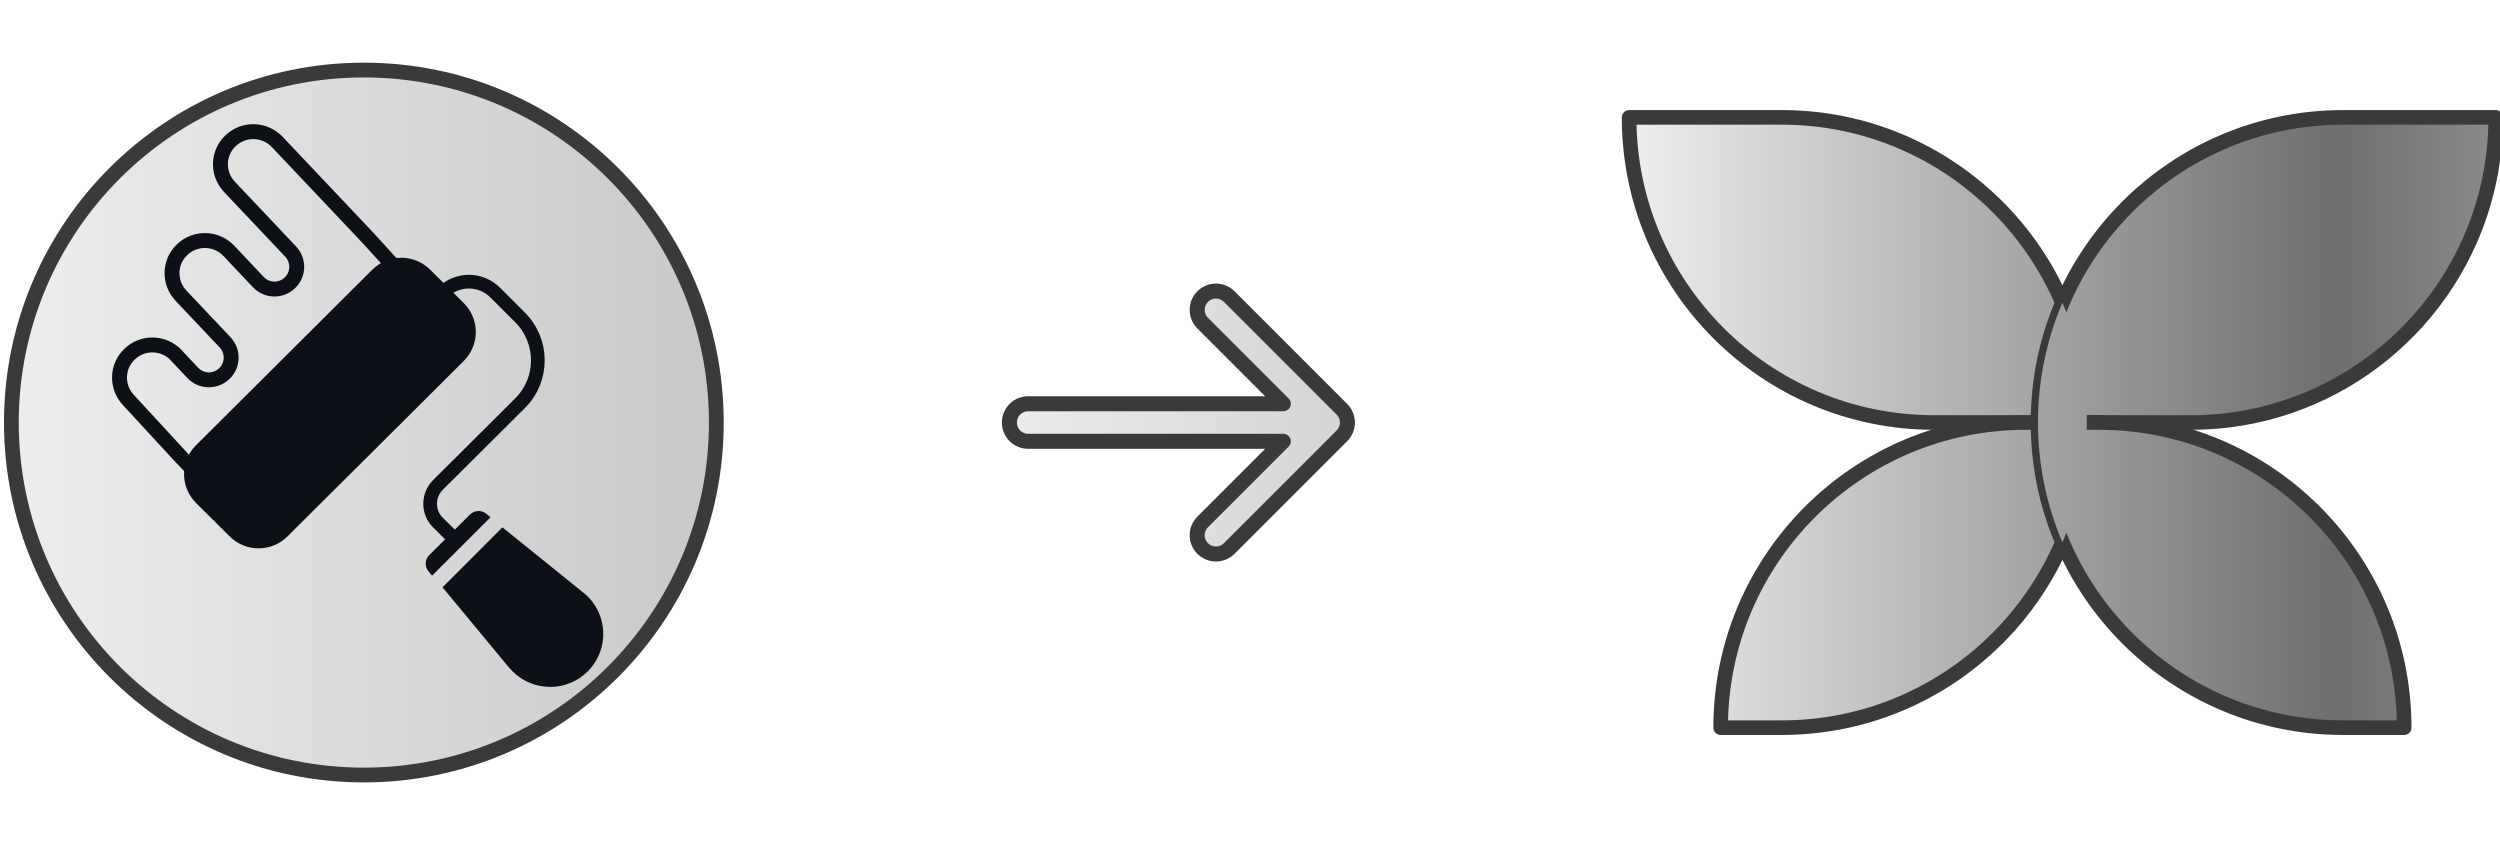
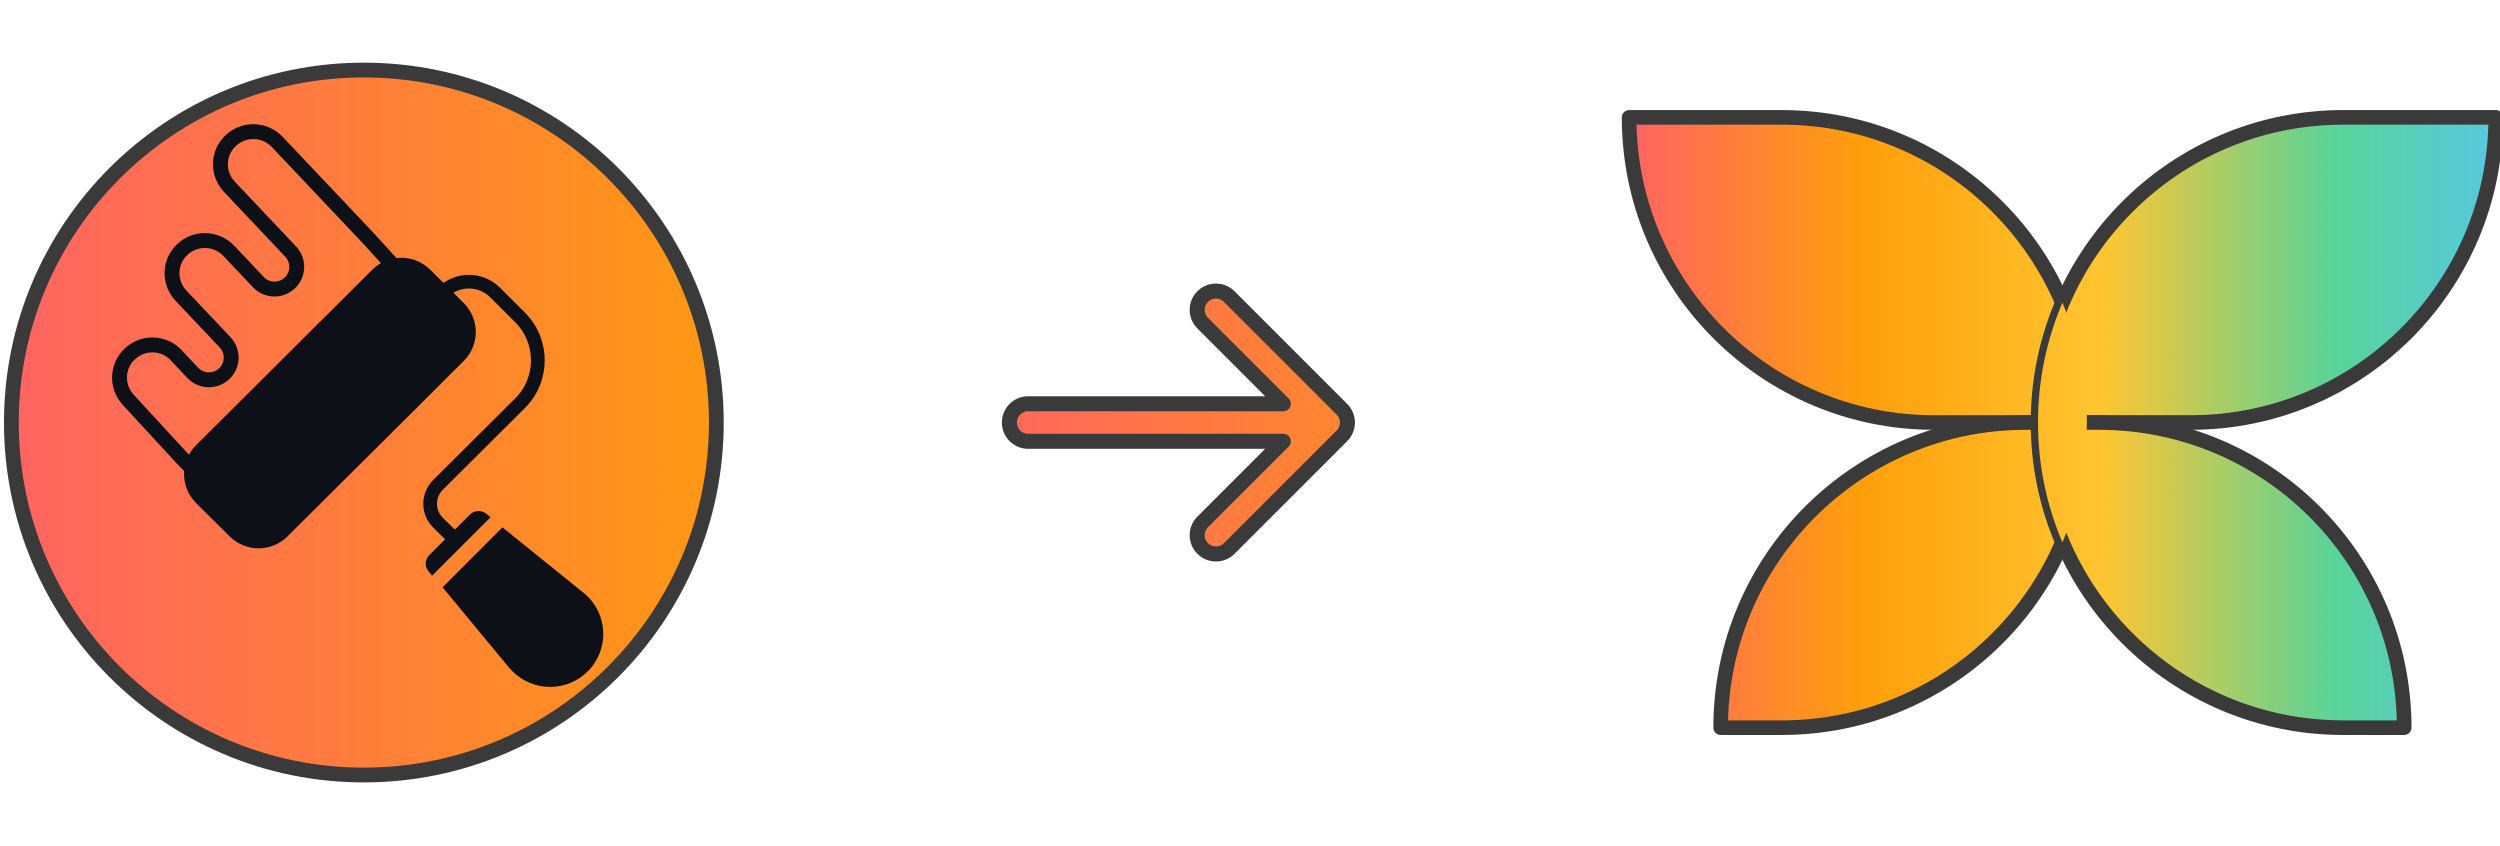
<svg xmlns="http://www.w3.org/2000/svg" width="213" height="72" viewBox="0 0 213 72" fill="none" role="img" aria-label="Renovate to Changesets">
  <defs>
    <linearGradient id="logo-flow" gradientUnits="userSpaceOnUse" x1="0" y1="36" x2="426" y2="36">
-       <stop offset="0" stop-color="#eeeeee" />
-       <stop offset="0.25" stop-color="#6e6e6e" />
-       <stop offset="0.5" stop-color="#eeeeee" />
-       <stop offset="0.75" stop-color="#6e6e6e" />
-       <stop offset="1" stop-color="#eeeeee" />
-       <animate attributeName="x1" values="0;-213" dur="3s" repeatCount="indefinite" />
-       <animate attributeName="x2" values="426;213" dur="3s" repeatCount="indefinite" />
+       <stop offset="0" stop-color="#FF6363" />
+       <stop offset="0.083" stop-color="#FF9F0A" />
+       <stop offset="0.167" stop-color="#FFC531" />
+       <stop offset="0.25" stop-color="#59D499" />
+       <stop offset="0.333" stop-color="#56C2FF" />
+       <stop offset="0.417" stop-color="#BF5AF2" />
+       <stop offset="0.5" stop-color="#FF6363" />
+       <stop offset="0.583" stop-color="#FF9F0A" />
+       <stop offset="0.667" stop-color="#FFC531" />
+       <stop offset="0.75" stop-color="#59D499" />
+       <stop offset="0.833" stop-color="#56C2FF" />
+       <stop offset="0.917" stop-color="#BF5AF2" />
+       <stop offset="1" stop-color="#FF6363" />
+       <animate attributeName="x1" values="0;213" dur="3s" repeatCount="indefinite" />
+       <animate attributeName="x2" values="426;639" dur="3s" repeatCount="indefinite" />
    </linearGradient>
  </defs>
  <g transform="translate(0 5) scale(1.9375)">
    <circle cx="16" cy="16" r="15.5" fill="url(#logo-flow)" stroke="#3a3a3a" stroke-width="0.65" />
    <g fill="none" transform="translate(1.71 1.435) scale(0.8864)">
      <path d="M6.818 13.093C6.199 12.444 5.172 12.405 4.514 13.025C3.855 13.635 3.826 14.661 4.446 15.32L7.07 18.166L7.612 18.728L17.749 8.833L16.374 7.322L14.883 5.744L11.824 2.51C11.204 1.862 10.178 1.823 9.519 2.443C8.861 3.053 8.832 4.079 9.452 4.737L12.492 7.952C12.908 8.397 12.889 9.094 12.443 9.51C11.998 9.927 11.301 9.907 10.885 9.462L9.423 7.913C8.803 7.264 7.777 7.226 7.118 7.845C6.46 8.455 6.431 9.481 7.051 10.14L9.239 12.454C9.655 12.899 9.636 13.596 9.19 14.013C8.745 14.429 8.048 14.41 7.631 13.964L6.818 13.102" stroke="#0d1117" stroke-width="0.74" stroke-linecap="round" stroke-linejoin="round" />
      <path d="M20.024 9.985C20.383 9.627 20.857 9.443 21.332 9.443C21.806 9.443 22.28 9.627 22.639 9.985L23.868 11.214C25.049 12.396 25.049 14.303 23.868 15.475L19.802 19.522C19.279 20.044 19.279 20.887 19.802 21.4L20.46 22.049" stroke="#0d1117" stroke-width="0.68" stroke-linecap="round" stroke-linejoin="round" />
      <path d="M12.25 13.645L8.058 17.818C7.409 18.466 7.409 19.512 8.058 20.161L8.222 20.325L9.723 21.816C10.372 22.465 11.427 22.465 12.076 21.816L12.686 21.206L14.535 19.367L15.813 18.098L17.875 16.046L20.819 13.112C21.467 12.463 21.467 11.418 20.819 10.769L19.153 9.113C18.505 8.465 17.449 8.465 16.8 9.113L12.25 13.645Z" fill="#0d1117" stroke="#0d1117" stroke-width="0.74" stroke-linecap="round" stroke-linejoin="round" />
      <path d="M19.511 24.024L22.406 21.129L22.193 20.955C21.951 20.761 21.612 20.78 21.39 20.993L19.366 23.007C19.143 23.23 19.134 23.578 19.327 23.811L19.502 24.024H19.511Z" fill="#0d1117" />
      <path d="M27.053 24.905L22.997 21.632L20.024 24.605L23.335 28.603C23.384 28.661 23.442 28.719 23.5 28.777C24.517 29.794 26.192 29.814 27.228 28.777C28.322 27.683 28.244 25.892 27.053 24.905Z" fill="#0d1117" />
    </g>
  </g>
  <path fill-rule="evenodd" clip-rule="evenodd" transform="translate(81.2 16.8) scale(1.6)" d="M13.293 5.293C13.683 4.902 14.317 4.902 14.707 5.293L20.707 11.293C20.895 11.48 21 11.735 21 12C21 12.265 20.895 12.52 20.707 12.707L14.707 18.707C14.317 19.098 13.683 19.098 13.293 18.707C12.902 18.317 12.902 17.683 13.293 17.293L17.586 13H4C3.448 13 3 12.552 3 12C3 11.448 3.448 11 4 11H17.586L13.293 6.707C12.902 6.317 12.902 5.683 13.293 5.293Z" fill="url(#logo-flow)" stroke="#3a3a3a" stroke-width="0.8" stroke-linejoin="round" />
  <g transform="translate(138.8 10) scale(0.5652174)">
    <path d="M68.997 45.998C68.997 20.594 48.403 0 22.999 0H0C0 25.404 20.594 45.998 45.998 45.998H68.997Z" fill="url(#logo-flow)" stroke="#3a3a3a" stroke-width="2.2" stroke-linejoin="round" />
    <path d="M68.997 45.998C68.997 71.402 48.403 91.996 22.999 91.996H13.799C13.799 66.592 34.393 45.998 59.797 45.998L68.997 45.998Z" fill="url(#logo-flow)" stroke="#3a3a3a" stroke-width="2.2" stroke-linejoin="round" />
    <path d="M61.637 45.998C61.637 20.594 82.231 0 107.635 0H130.634C130.634 25.404 110.04 45.998 84.636 45.998H61.637Z" fill="url(#logo-flow)" stroke="#3a3a3a" stroke-width="2.2" stroke-linejoin="round" />
    <path d="M61.637 45.998C61.637 71.402 82.231 91.996 107.635 91.996H116.835C116.835 66.592 96.241 45.998 70.837 45.998L61.637 45.998Z" fill="url(#logo-flow)" stroke="#3a3a3a" stroke-width="2.2" stroke-linejoin="round" />
    <path d="M65.317 27.94C67.686 33.484 68.997 39.588 68.997 45.998C68.997 52.408 67.686 58.511 65.317 64.055C62.948 58.511 61.637 52.408 61.637 45.998C61.637 39.588 62.948 33.484 65.317 27.94Z" fill="url(#logo-flow)" />
  </g>
</svg>
